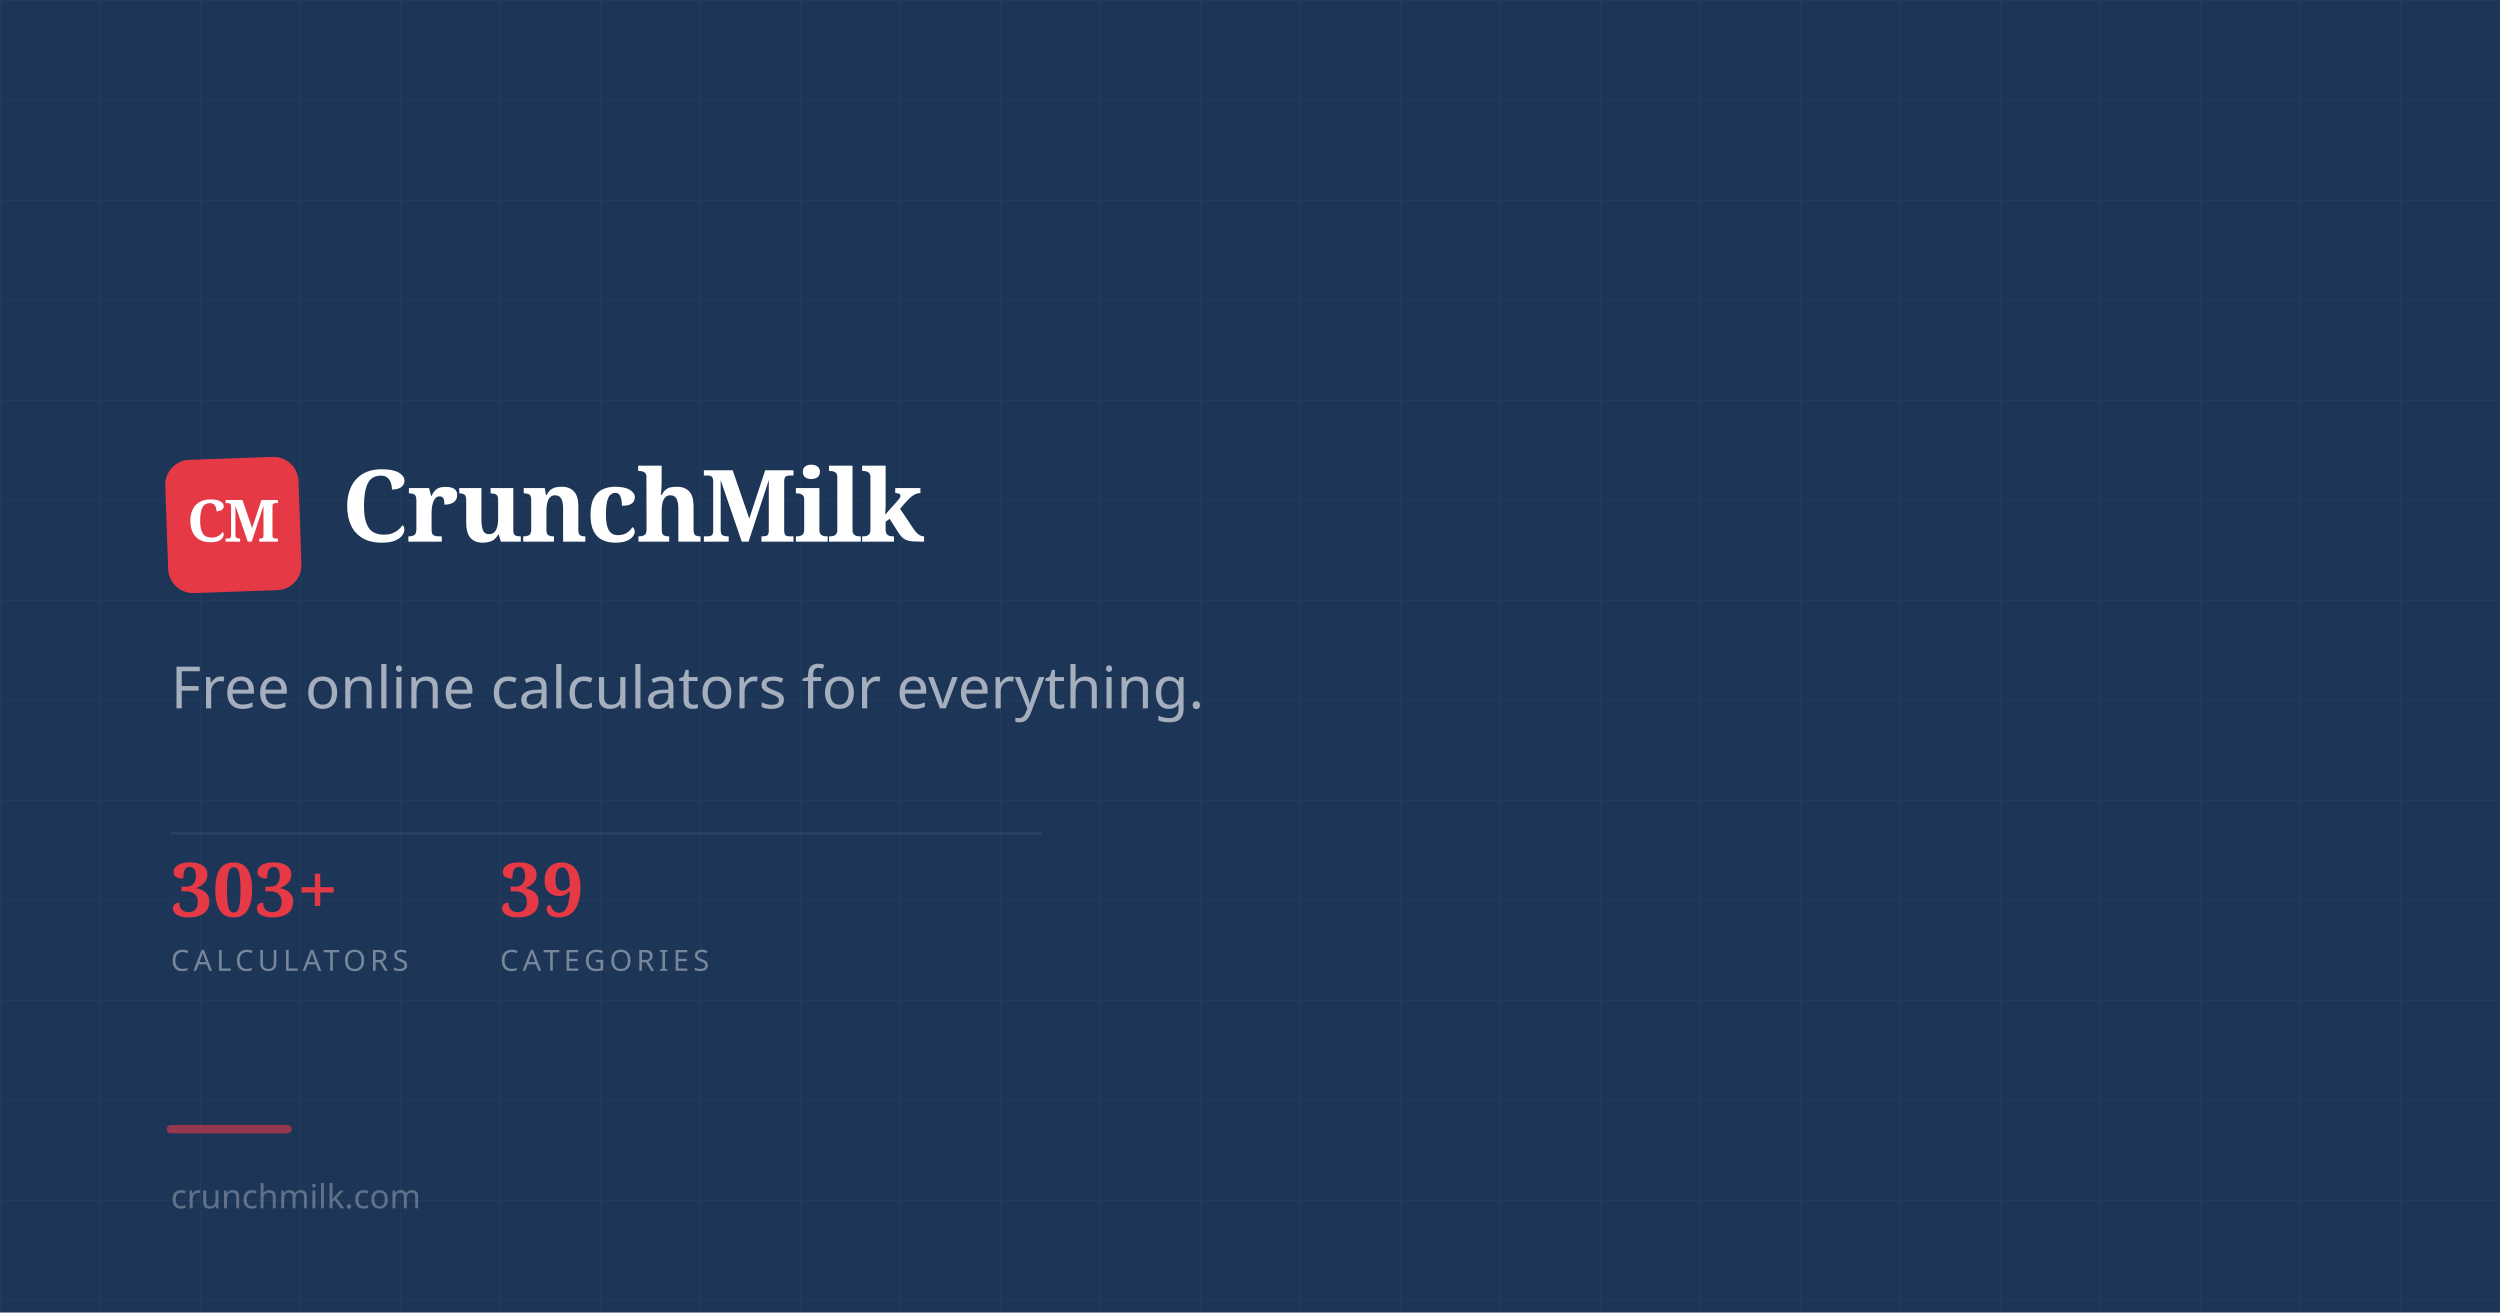
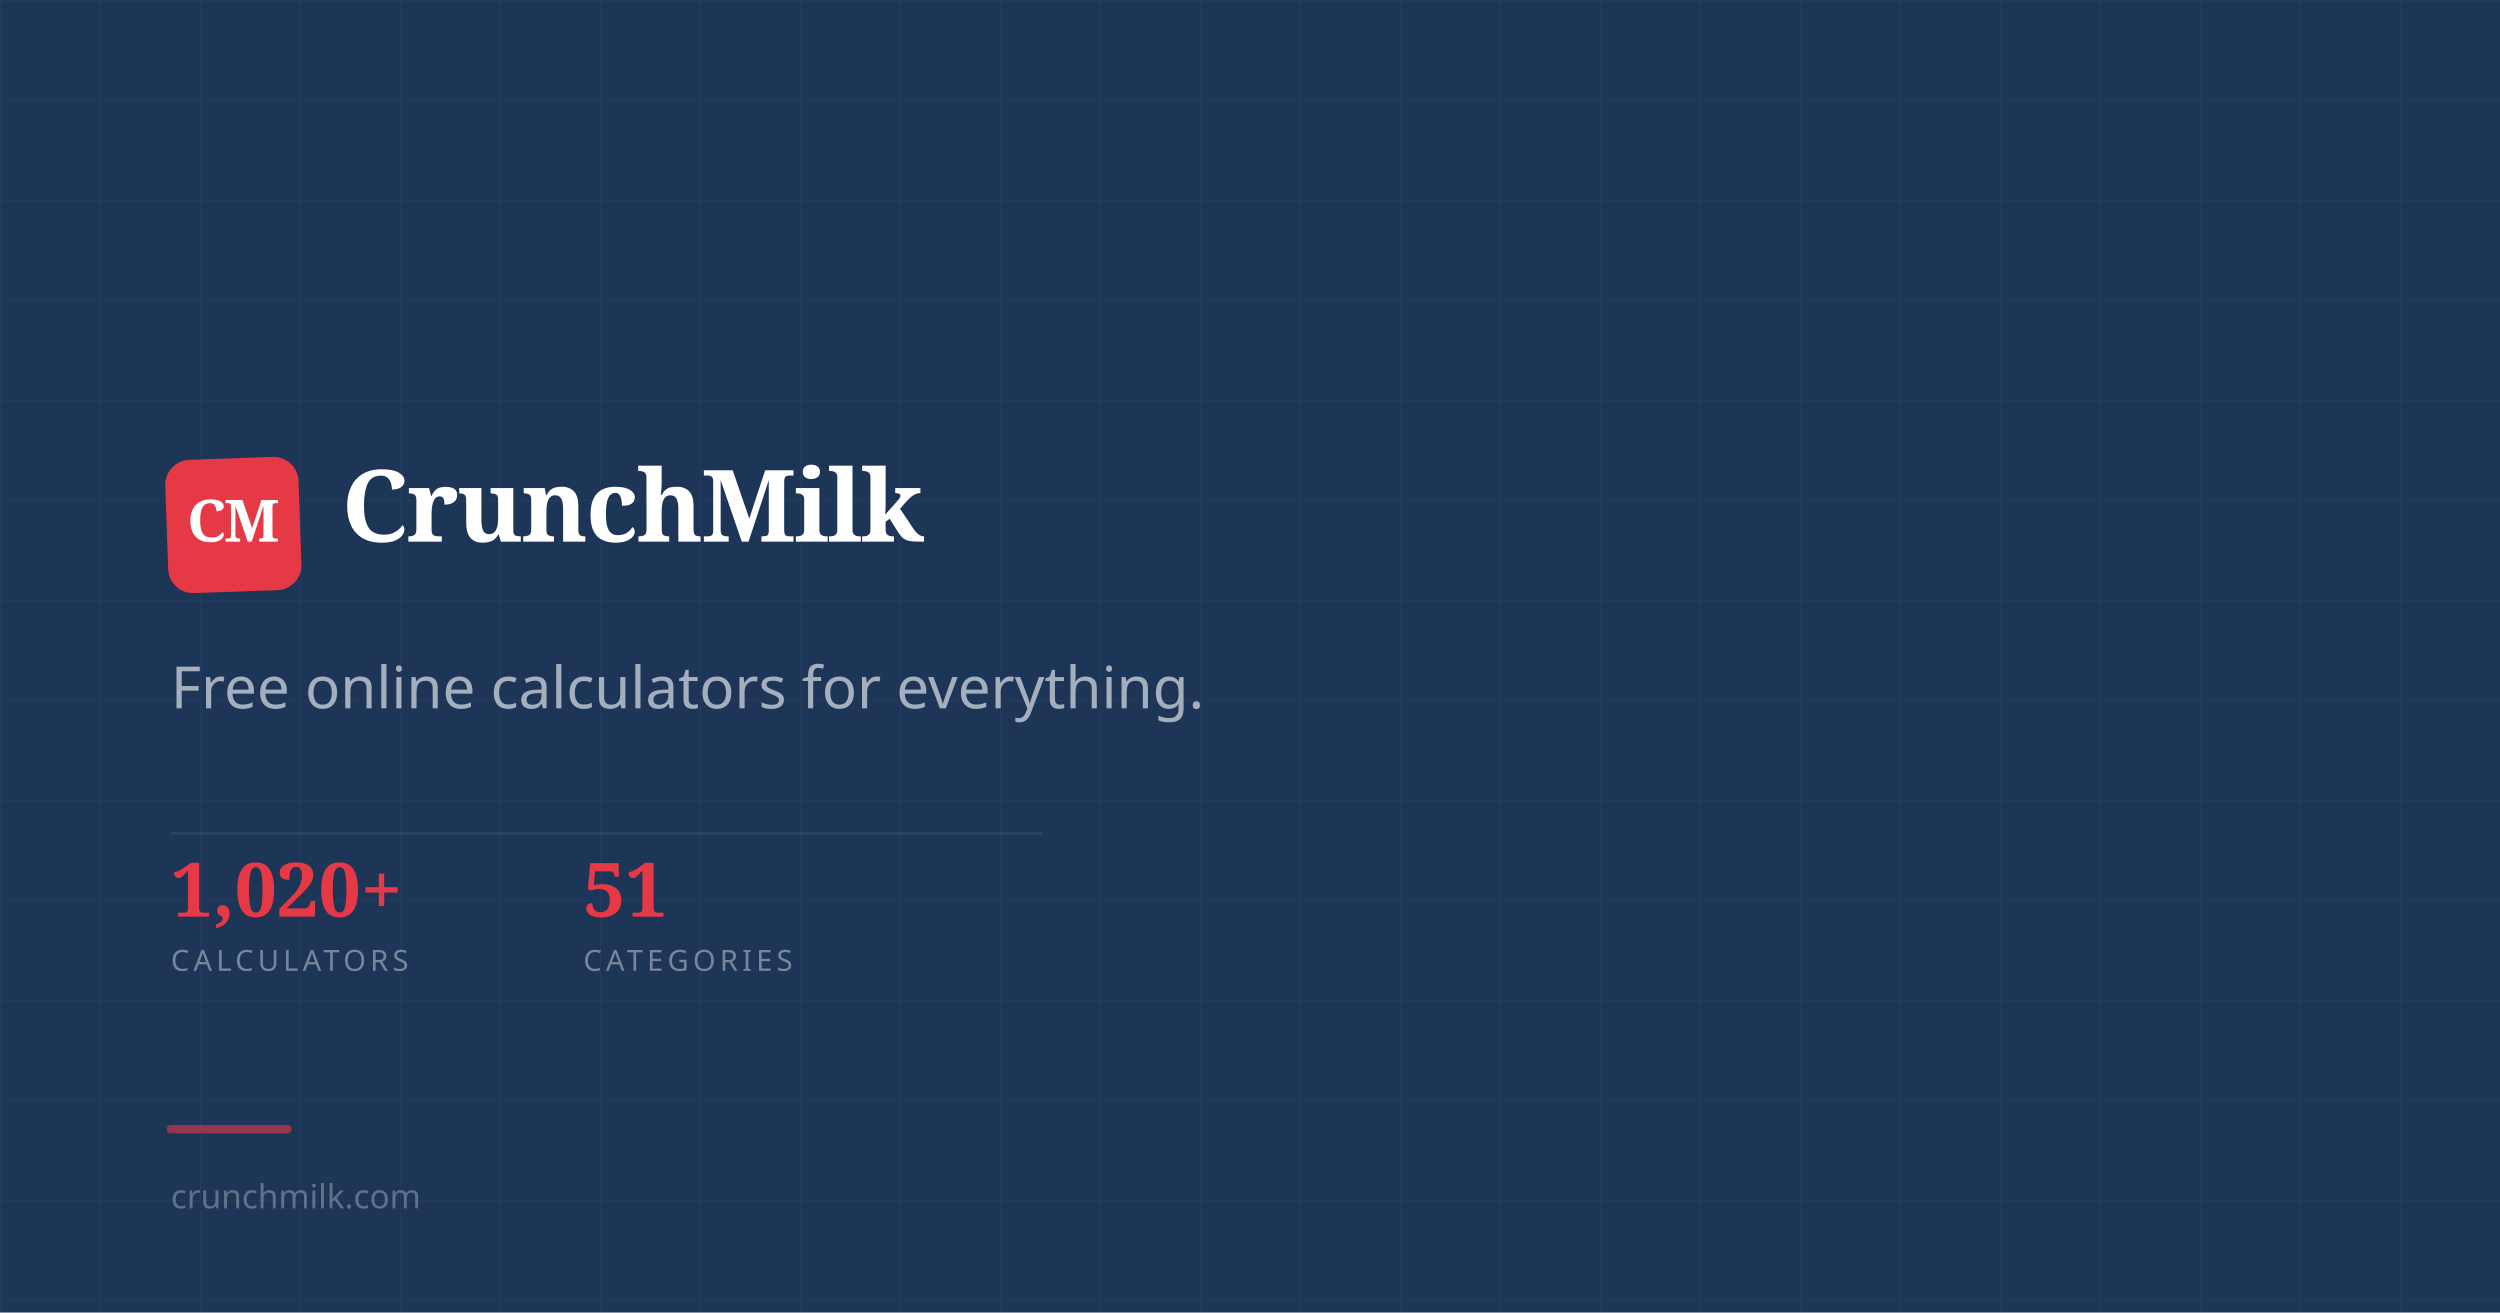
<svg xmlns="http://www.w3.org/2000/svg" viewBox="0 0 1200 630" width="1200" height="630">
  <rect width="1200" height="630" fill="#1D3557" />
  <rect x="0" y="0" width="1200" height="630" fill="url(#grid)" opacity="0.03" />
  <defs>
    <pattern id="grid" width="48" height="48" patternUnits="userSpaceOnUse">
      <path d="M 48 0 L 0 0 0 48" fill="none" stroke="white" stroke-width="1" />
    </pattern>
  </defs>
  <rect x="80" y="220" width="64" height="64" rx="12" fill="#E63946" transform="rotate(-2 112 252)" />
  <text x="112" y="260" text-anchor="middle" font-family="Georgia, serif" font-size="28" font-weight="bold" fill="white" letter-spacing="-1">CM</text>
  <text x="164" y="260" font-family="Georgia, serif" font-size="48" font-weight="bold" fill="white" letter-spacing="-1">CrunchMilk</text>
  <text x="82" y="340" font-family="sans-serif" font-size="28" fill="rgba(255,255,255,0.6)">Free online calculators for everything.</text>
  <line x1="82" y1="400" x2="500" y2="400" stroke="rgba(255,255,255,0.08)" stroke-width="1" />
-   <text x="82" y="440" font-family="Georgia, serif" font-size="36" font-weight="bold" fill="#E63946">303+</text>
+   <text x="82" y="440" font-family="Georgia, serif" font-size="36" font-weight="bold" fill="#E63946">1,020+</text>
  <text x="82" y="466" font-family="sans-serif" font-size="14" fill="rgba(255,255,255,0.4)" letter-spacing="2" text-transform="uppercase">CALCULATORS</text>
-   <text x="240" y="440" font-family="Georgia, serif" font-size="36" font-weight="bold" fill="#E63946">39</text>
-   <text x="240" y="466" font-family="sans-serif" font-size="14" fill="rgba(255,255,255,0.4)" letter-spacing="2">CATEGORIES</text>
+   <text x="280" y="440" font-family="Georgia, serif" font-size="36" font-weight="bold" fill="#E63946">51</text>
+   <text x="280" y="466" font-family="sans-serif" font-size="14" fill="rgba(255,255,255,0.4)" letter-spacing="2">CATEGORIES</text>
  <rect x="80" y="540" width="60" height="4" rx="2" fill="#E63946" opacity="0.6" />
  <text x="82" y="580" font-family="sans-serif" font-size="16" fill="rgba(255,255,255,0.3)">crunchmilk.com</text>
</svg>
